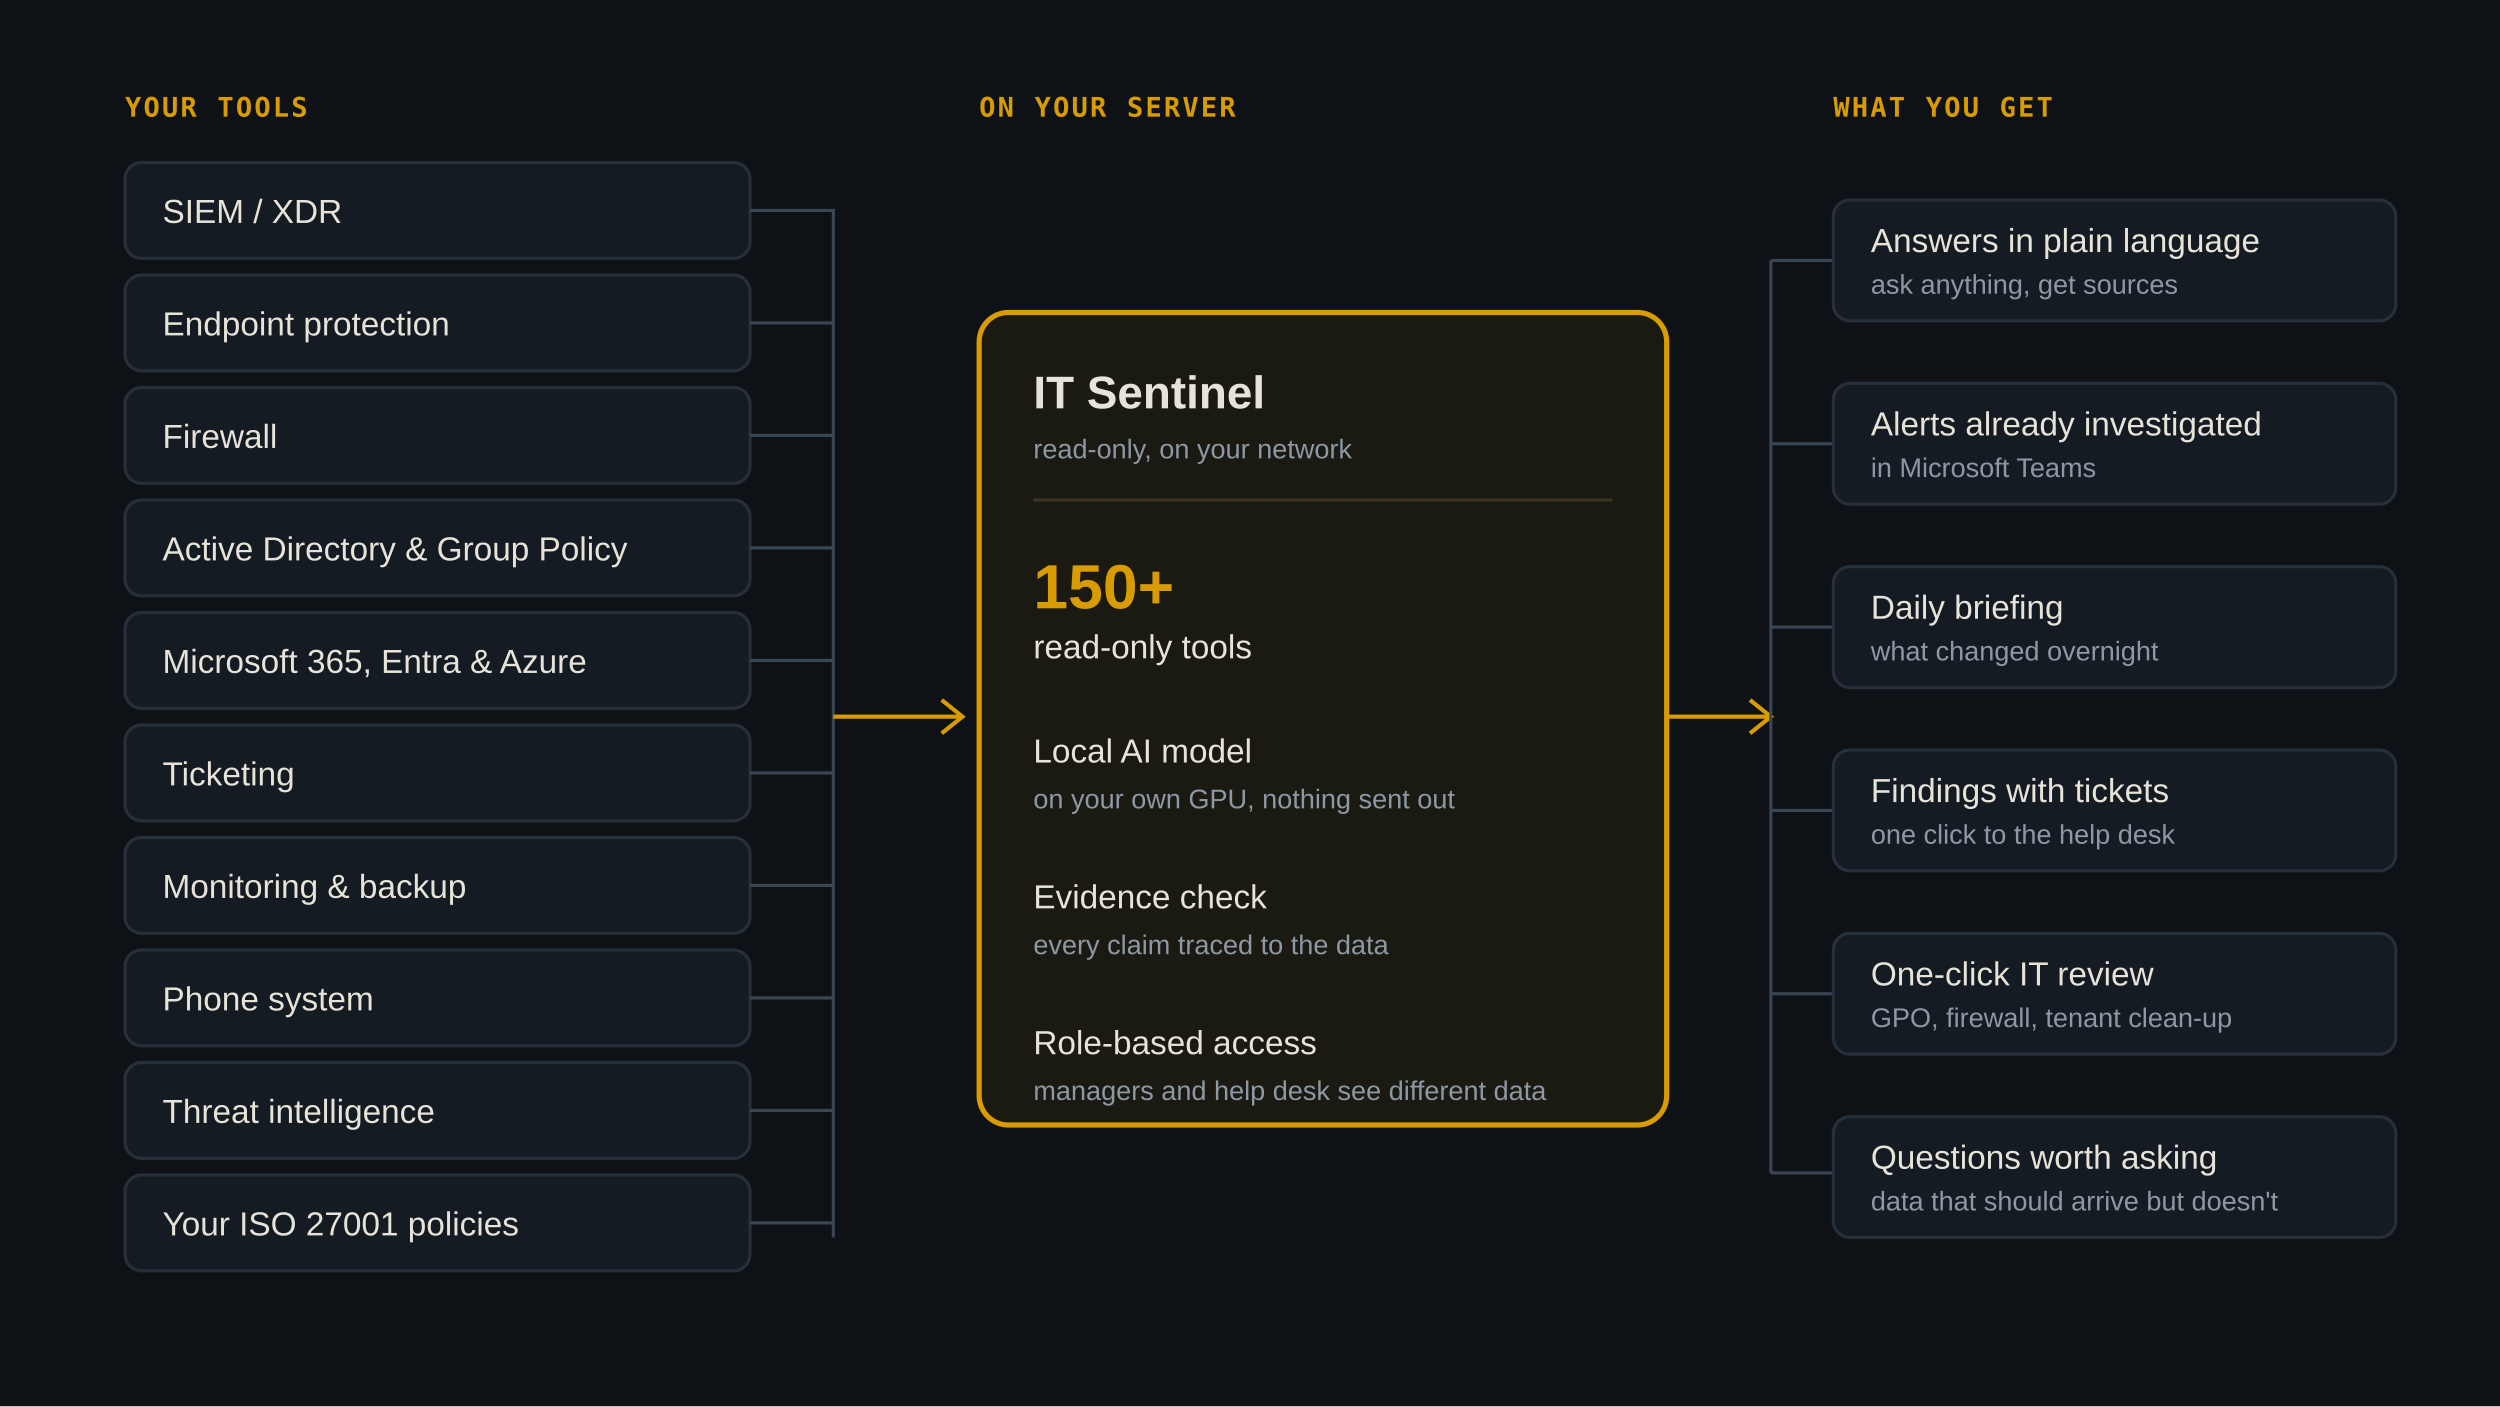
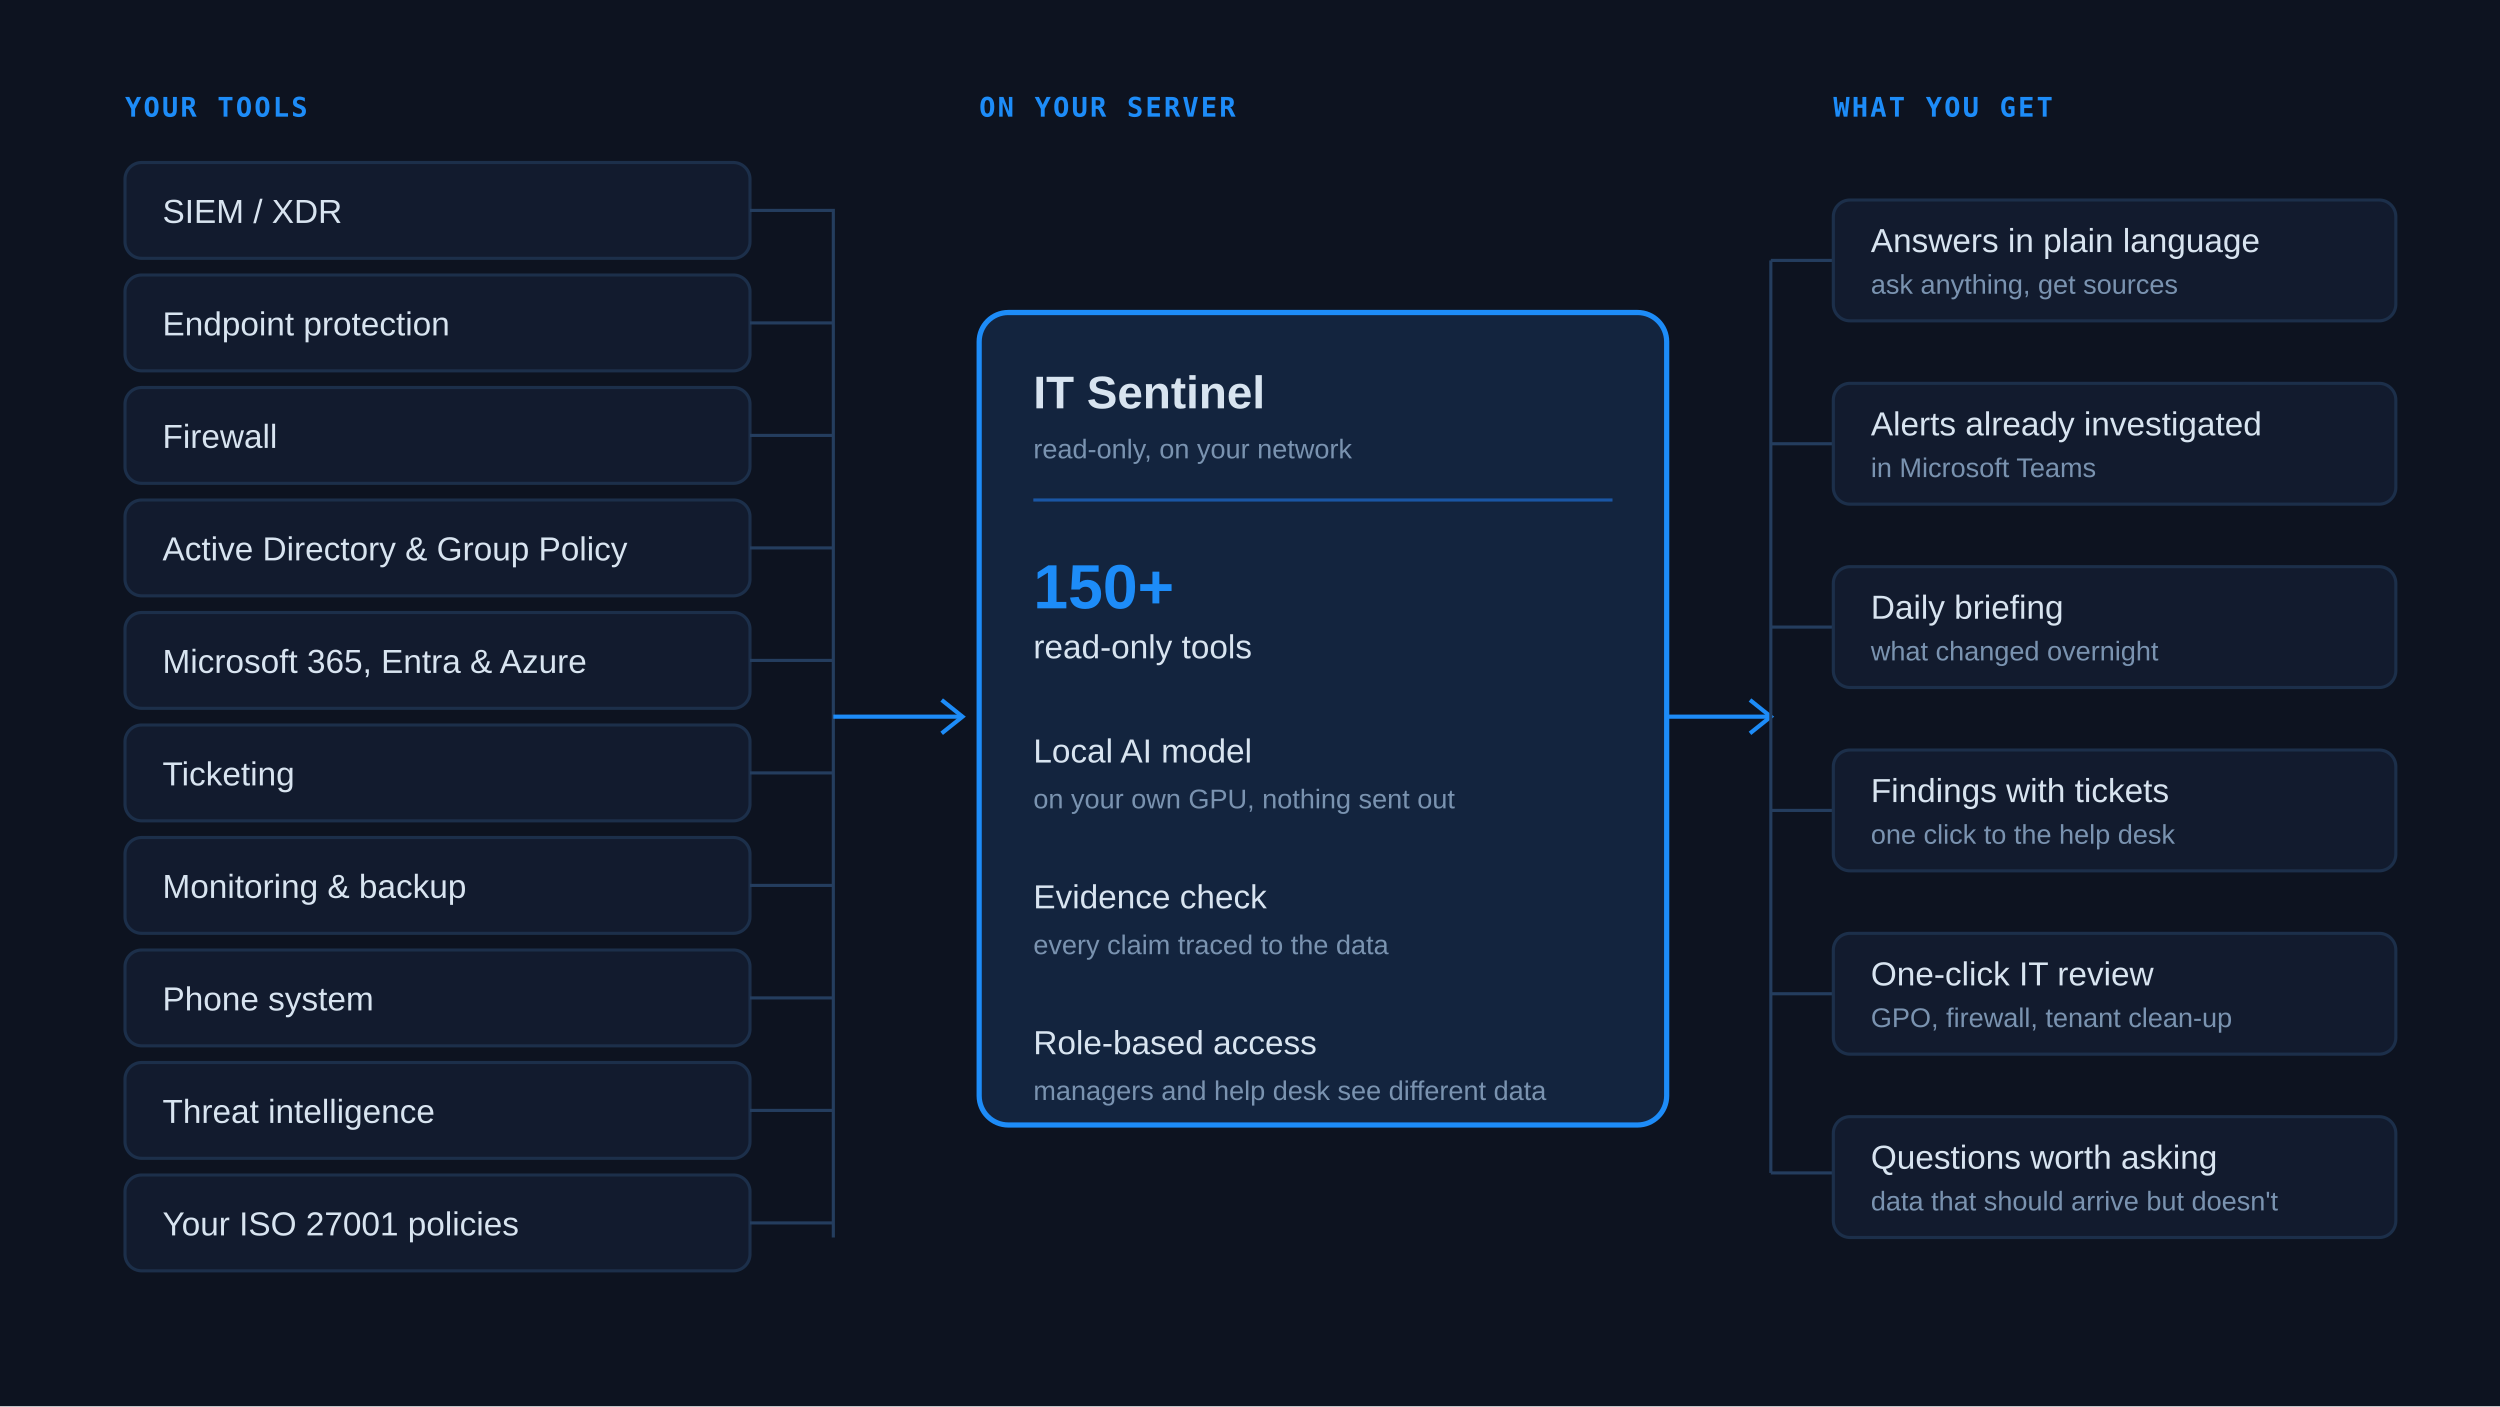
<svg xmlns="http://www.w3.org/2000/svg" viewBox="0 0 1200 675" role="img" aria-labelledby="t d">
  <style>
-     .bg{fill:#0E1217}
-     .panel{fill:#151B23;stroke:#26303B;stroke-width:1.5}
-     .core{fill:#1A1A12;stroke:#D89B00;stroke-width:2.5}
-     .h{font:600 22px 'IBM Plex Sans',Arial,sans-serif;fill:#E7E3D8}
-     .t{font:500 16px 'IBM Plex Sans',Arial,sans-serif;fill:#E7E3D8}
-     .s{font:400 13px 'IBM Plex Sans',Arial,sans-serif;fill:#8E98A4}
-     .k{font:600 13px 'IBM Plex Mono',monospace;fill:#D89B00;letter-spacing:.08em}
-     .big{font:700 30px 'IBM Plex Sans',Arial,sans-serif;fill:#D89B00}
-     .line{stroke:#3A4654;stroke-width:1.5;fill:none}
-     .flow{stroke:#D89B00;stroke-width:2;fill:none}
+     .bg{fill:#0D1320}
+     .panel{fill:#121B2E;stroke:#1C2F4A;stroke-width:1.5}
+     .core{fill:#13243E;stroke:#1D8CF8;stroke-width:2.5}
+     .h{font:600 22px 'IBM Plex Sans',Arial,sans-serif;fill:#D8E4F0}
+     .t{font:500 16px 'IBM Plex Sans',Arial,sans-serif;fill:#D8E4F0}
+     .s{font:400 13px 'IBM Plex Sans',Arial,sans-serif;fill:#7A93B0}
+     .k{font:600 13px 'JetBrains Mono',monospace;fill:#1D8CF8;letter-spacing:.08em}
+     .big{font:700 30px 'IBM Plex Sans',Arial,sans-serif;fill:#1D8CF8}
+     .line{stroke:#243D5E;stroke-width:1.5;fill:none}
+     .flow{stroke:#1D8CF8;stroke-width:2;fill:none}
  </style>
  <rect class="bg" width="1200" height="675" />
  <text class="k" x="60" y="56">YOUR TOOLS</text>
  <text class="k" x="470" y="56">ON YOUR SERVER</text>
  <text class="k" x="880" y="56">WHAT YOU GET</text>
  <g>
    <rect class="panel" x="60" y="78" width="300" height="46" rx="8" />
    <text class="t" x="78" y="107">SIEM / XDR</text>
    <rect class="panel" x="60" y="132" width="300" height="46" rx="8" />
    <text class="t" x="78" y="161">Endpoint protection</text>
    <rect class="panel" x="60" y="186" width="300" height="46" rx="8" />
    <text class="t" x="78" y="215">Firewall</text>
    <rect class="panel" x="60" y="240" width="300" height="46" rx="8" />
    <text class="t" x="78" y="269">Active Directory &amp; Group Policy</text>
    <rect class="panel" x="60" y="294" width="300" height="46" rx="8" />
    <text class="t" x="78" y="323">Microsoft 365, Entra &amp; Azure</text>
    <rect class="panel" x="60" y="348" width="300" height="46" rx="8" />
    <text class="t" x="78" y="377">Ticketing</text>
    <rect class="panel" x="60" y="402" width="300" height="46" rx="8" />
    <text class="t" x="78" y="431">Monitoring &amp; backup</text>
    <rect class="panel" x="60" y="456" width="300" height="46" rx="8" />
    <text class="t" x="78" y="485">Phone system</text>
    <rect class="panel" x="60" y="510" width="300" height="46" rx="8" />
    <text class="t" x="78" y="539">Threat intelligence</text>
    <rect class="panel" x="60" y="564" width="300" height="46" rx="8" />
    <text class="t" x="78" y="593">Your ISO 27001 policies</text>
  </g>
  <path class="line" d="M360 101 H400 V594 M360 155 H400 M360 209 H400 M360 263 H400 M360 317 H400 M360 371 H400 M360 425 H400 M360 479 H400 M360 533 H400 M360 587 H400" />
  <path class="flow" d="M400 344 H462" />
  <path class="flow" d="M452 336 l10 8 -10 8" />
  <rect class="core" x="470" y="150" width="330" height="390" rx="14" />
  <text class="h" x="496" y="196">IT Sentinel</text>
  <text class="s" x="496" y="220">read-only, on your network</text>
-   <line x1="496" y1="240" x2="774" y2="240" stroke="#3A3420" stroke-width="1.5" />
+   <line x1="496" y1="240" x2="774" y2="240" stroke="#1A56A5" stroke-width="1.5" />
  <text class="big" x="496" y="292">150+</text>
  <text class="t" x="496" y="316">read-only tools</text>
  <text class="t" x="496" y="366">Local AI model</text>
  <text class="s" x="496" y="388">on your own GPU, nothing sent out</text>
  <text class="t" x="496" y="436">Evidence check</text>
  <text class="s" x="496" y="458">every claim traced to the data</text>
  <text class="t" x="496" y="506">Role-based access</text>
  <text class="s" x="496" y="528">managers and help desk see different data</text>
  <path class="flow" d="M800 344 H850" />
  <path class="flow" d="M840 336 l10 8 -10 8" />
  <path class="line" d="M850 125 V563 M850 125 H880 M850 213 H880 M850 301 H880 M850 389 H880 M850 477 H880 M850 563 H880" />
  <g>
    <rect class="panel" x="880" y="96" width="270" height="58" rx="8" />
    <text class="t" x="898" y="121">Answers in plain language</text>
    <text class="s" x="898" y="141">ask anything, get sources</text>
    <rect class="panel" x="880" y="184" width="270" height="58" rx="8" />
    <text class="t" x="898" y="209">Alerts already investigated</text>
    <text class="s" x="898" y="229">in Microsoft Teams</text>
    <rect class="panel" x="880" y="272" width="270" height="58" rx="8" />
    <text class="t" x="898" y="297">Daily briefing</text>
    <text class="s" x="898" y="317">what changed overnight</text>
    <rect class="panel" x="880" y="360" width="270" height="58" rx="8" />
    <text class="t" x="898" y="385">Findings with tickets</text>
    <text class="s" x="898" y="405">one click to the help desk</text>
    <rect class="panel" x="880" y="448" width="270" height="58" rx="8" />
    <text class="t" x="898" y="473">One-click IT review</text>
    <text class="s" x="898" y="493">GPO, firewall, tenant clean-up</text>
    <rect class="panel" x="880" y="536" width="270" height="58" rx="8" />
    <text class="t" x="898" y="561">Questions worth asking</text>
    <text class="s" x="898" y="581">data that should arrive but doesn't</text>
  </g>
</svg>
